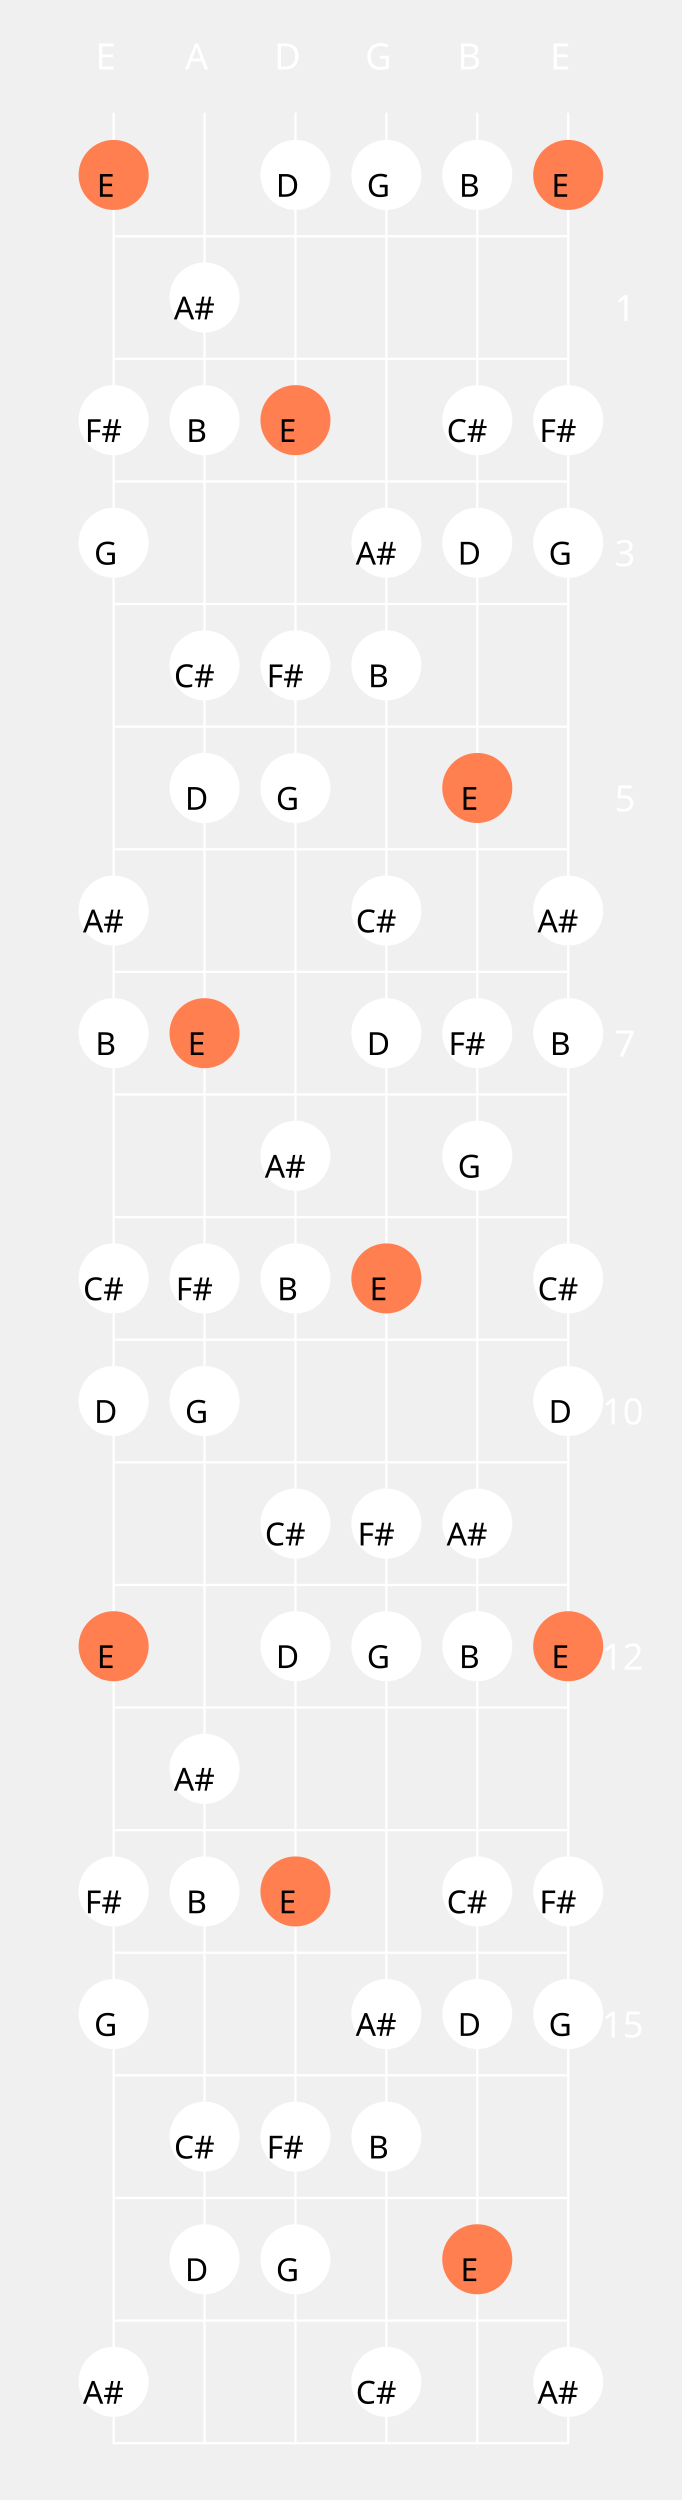
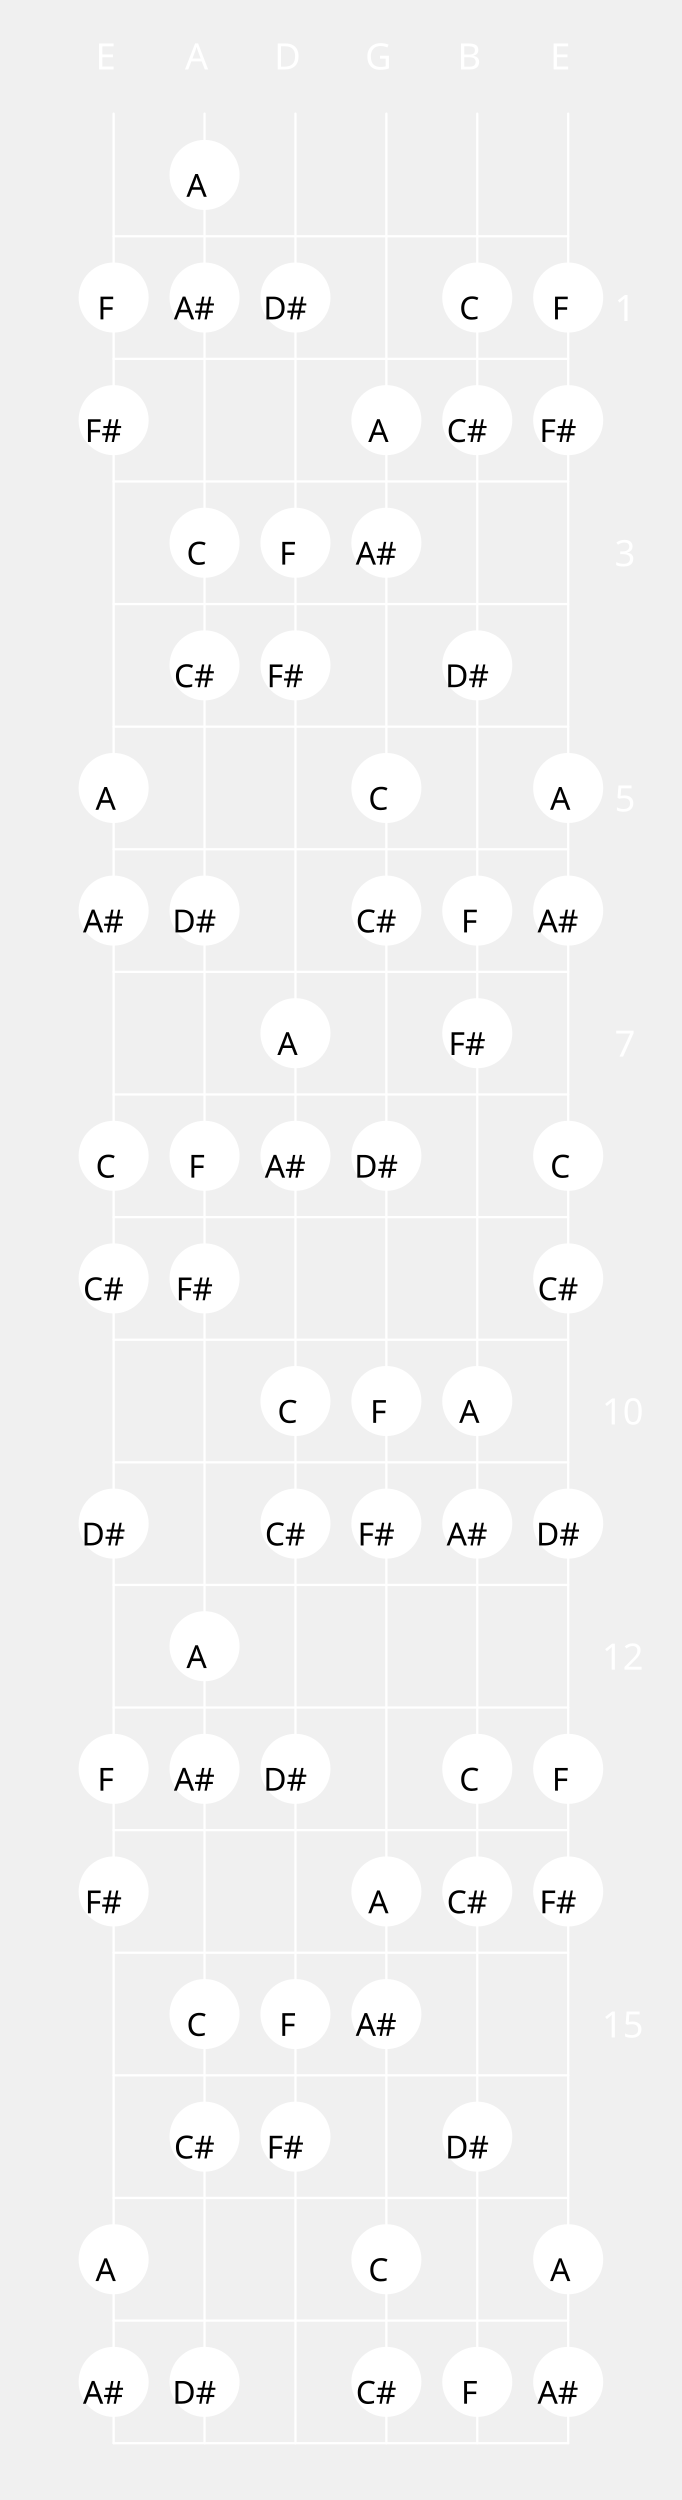
<svg xmlns="http://www.w3.org/2000/svg" class="chord-chart" font-size="16" height="1100" preserveAspectRatio="xMidYMid mee    t" style="background: #282c34;" viewBox="0 0 300 1100" width="300">
  <g class="grid" style="background: #282c34; stroke: white; stroke-linecap: round;">
    <path class="grid" d="M50,50 v1025,0 M90,50 v1025,0 M130,50 v1025,0 M170,50 v1025,0 M210,50 v1025,0 M250,50 v1025,0" />
    <path class="grid" d="M50,103.947 h200,0 M50,157.895 h200,0 M50,211.842 h200,0 M50,265.789 h200,0 M50,319.737 h200,0 M50,373.684 h200,0 M50,427.632 h200,0 M50,481.579 h200,0 M50,535.526 h200,0 M50,589.474 h200,0 M50,643.421 h200,0 M50,697.368 h200,0 M50,751.316 h200,0 M50,805.263 h200,0 M50,859.211 h200,0 M50,913.158 h200,0 M50,967.105 h200,0 M50,1021.053 h200,0 M50,1075 h200,0" />
  </g>
  <g class="text" style="font-family: Verdana; fill: white;" text-anchor="middle">
    <text class="header" dominant-baseline="middle" style="font-family: Verdana; fill: white;" x="275" y="135.671">
1
</text>
    <text class="header" dominant-baseline="middle" style="font-family: Verdana; fill: white;" x="275" y="243.566">
3
</text>
    <text class="header" dominant-baseline="middle" style="font-family: Verdana; fill: white;" x="275" y="351.461">
5
</text>
    <text class="header" dominant-baseline="middle" style="font-family: Verdana; fill: white;" x="275" y="459.355">
7
</text>
    <text class="header" dominant-baseline="middle" dx="-1" style="font-family: Verdana; fill: white;" x="275" y="621.197">
10
</text>
    <text class="header" dominant-baseline="middle" dx="-1" style="font-family: Verdana; fill: white;" x="275" y="729.092">
12
</text>
    <text class="header" dominant-baseline="middle" dx="-1" style="font-family: Verdana; fill: white;" x="275" y="890.934">
15
</text>
  </g>
-   <g class="circle_tonic" fill="coral">
-     <circle cx="50" cy="76.974" r="15.414" />
-     <circle cx="50" cy="724.342" r="15.414" />
-     <circle cx="90" cy="454.605" r="15.414" />
-     <circle cx="130" cy="184.868" r="15.414" />
-     <circle cx="130" cy="832.237" r="15.414" />
-     <circle cx="170" cy="562.5" r="15.414" />
-     <circle cx="210" cy="346.711" r="15.414" />
-     <circle cx="210" cy="994.079" r="15.414" />
-     <circle cx="250" cy="76.974" r="15.414" />
-     <circle cx="250" cy="724.342" r="15.414" />
-   </g>
+   <g class="circle_tonic" fill="coral" />
  <g class="circle_in_scale" fill="white">
+     <circle cx="50" cy="130.921" r="15.414" />
    <circle cx="50" cy="184.868" r="15.414" />
-     <circle cx="50" cy="238.816" r="15.414" />
+     <circle cx="50" cy="346.711" r="15.414" />
    <circle cx="50" cy="400.658" r="15.414" />
-     <circle cx="50" cy="454.605" r="15.414" />
+     <circle cx="50" cy="508.553" r="15.414" />
    <circle cx="50" cy="562.5" r="15.414" />
-     <circle cx="50" cy="616.447" r="15.414" />
+     <circle cx="50" cy="670.395" r="15.414" />
+     <circle cx="50" cy="778.289" r="15.414" />
    <circle cx="50" cy="832.237" r="15.414" />
-     <circle cx="50" cy="886.184" r="15.414" />
+     <circle cx="50" cy="994.079" r="15.414" />
    <circle cx="50" cy="1048.026" r="15.414" />
+     <circle cx="90" cy="76.974" r="15.414" />
    <circle cx="90" cy="130.921" r="15.414" />
-     <circle cx="90" cy="184.868" r="15.414" />
+     <circle cx="90" cy="238.816" r="15.414" />
    <circle cx="90" cy="292.763" r="15.414" />
-     <circle cx="90" cy="346.711" r="15.414" />
+     <circle cx="90" cy="400.658" r="15.414" />
+     <circle cx="90" cy="508.553" r="15.414" />
    <circle cx="90" cy="562.5" r="15.414" />
-     <circle cx="90" cy="616.447" r="15.414" />
+     <circle cx="90" cy="724.342" r="15.414" />
    <circle cx="90" cy="778.289" r="15.414" />
-     <circle cx="90" cy="832.237" r="15.414" />
+     <circle cx="90" cy="886.184" r="15.414" />
    <circle cx="90" cy="940.132" r="15.414" />
-     <circle cx="90" cy="994.079" r="15.414" />
-     <circle cx="130" cy="76.974" r="15.414" />
+     <circle cx="90" cy="1048.026" r="15.414" />
+     <circle cx="130" cy="130.921" r="15.414" />
+     <circle cx="130" cy="238.816" r="15.414" />
    <circle cx="130" cy="292.763" r="15.414" />
-     <circle cx="130" cy="346.711" r="15.414" />
+     <circle cx="130" cy="454.605" r="15.414" />
    <circle cx="130" cy="508.553" r="15.414" />
-     <circle cx="130" cy="562.5" r="15.414" />
+     <circle cx="130" cy="616.447" r="15.414" />
    <circle cx="130" cy="670.395" r="15.414" />
-     <circle cx="130" cy="724.342" r="15.414" />
+     <circle cx="130" cy="778.289" r="15.414" />
+     <circle cx="130" cy="886.184" r="15.414" />
    <circle cx="130" cy="940.132" r="15.414" />
-     <circle cx="130" cy="994.079" r="15.414" />
-     <circle cx="170" cy="76.974" r="15.414" />
+     <circle cx="170" cy="184.868" r="15.414" />
    <circle cx="170" cy="238.816" r="15.414" />
-     <circle cx="170" cy="292.763" r="15.414" />
+     <circle cx="170" cy="346.711" r="15.414" />
    <circle cx="170" cy="400.658" r="15.414" />
-     <circle cx="170" cy="454.605" r="15.414" />
+     <circle cx="170" cy="508.553" r="15.414" />
+     <circle cx="170" cy="616.447" r="15.414" />
    <circle cx="170" cy="670.395" r="15.414" />
-     <circle cx="170" cy="724.342" r="15.414" />
+     <circle cx="170" cy="832.237" r="15.414" />
    <circle cx="170" cy="886.184" r="15.414" />
-     <circle cx="170" cy="940.132" r="15.414" />
+     <circle cx="170" cy="994.079" r="15.414" />
    <circle cx="170" cy="1048.026" r="15.414" />
-     <circle cx="210" cy="76.974" r="15.414" />
+     <circle cx="210" cy="130.921" r="15.414" />
    <circle cx="210" cy="184.868" r="15.414" />
-     <circle cx="210" cy="238.816" r="15.414" />
+     <circle cx="210" cy="292.763" r="15.414" />
+     <circle cx="210" cy="400.658" r="15.414" />
    <circle cx="210" cy="454.605" r="15.414" />
-     <circle cx="210" cy="508.553" r="15.414" />
+     <circle cx="210" cy="616.447" r="15.414" />
    <circle cx="210" cy="670.395" r="15.414" />
-     <circle cx="210" cy="724.342" r="15.414" />
+     <circle cx="210" cy="778.289" r="15.414" />
    <circle cx="210" cy="832.237" r="15.414" />
-     <circle cx="210" cy="886.184" r="15.414" />
+     <circle cx="210" cy="940.132" r="15.414" />
+     <circle cx="210" cy="1048.026" r="15.414" />
+     <circle cx="250" cy="130.921" r="15.414" />
    <circle cx="250" cy="184.868" r="15.414" />
-     <circle cx="250" cy="238.816" r="15.414" />
+     <circle cx="250" cy="346.711" r="15.414" />
    <circle cx="250" cy="400.658" r="15.414" />
-     <circle cx="250" cy="454.605" r="15.414" />
+     <circle cx="250" cy="508.553" r="15.414" />
    <circle cx="250" cy="562.5" r="15.414" />
-     <circle cx="250" cy="616.447" r="15.414" />
+     <circle cx="250" cy="670.395" r="15.414" />
+     <circle cx="250" cy="778.289" r="15.414" />
    <circle cx="250" cy="832.237" r="15.414" />
-     <circle cx="250" cy="886.184" r="15.414" />
+     <circle cx="250" cy="994.079" r="15.414" />
    <circle cx="250" cy="1048.026" r="15.414" />
  </g>
  <g class="text_circle" fill="black" font-size="14" style="font-family: Verdana;" text-anchor="middle">
-     <text dominant-baseline="middle" style="font-family: Verdana; fill: black" x="46.5" y="81.724">
- E
+     <text dominant-baseline="middle" style="font-family: Verdana; fill: black" x="46.5" y="135.671">
+ F
</text>
    <text dominant-baseline="middle" dx="-1" style="font-family: Verdana; fill: black" x="46.5" y="189.618">
F#
</text>
-     <text dominant-baseline="middle" style="font-family: Verdana; fill: black" x="46.5" y="243.566">
- G
+     <text dominant-baseline="middle" style="font-family: Verdana; fill: black" x="46.5" y="351.461">
+ A
</text>
    <text dominant-baseline="middle" dx="-1" style="font-family: Verdana; fill: black" x="46.5" y="405.408">
A#
</text>
-     <text dominant-baseline="middle" style="font-family: Verdana; fill: black" x="46.5" y="459.355">
- B
+     <text dominant-baseline="middle" style="font-family: Verdana; fill: black" x="46.5" y="513.303">
+ C
</text>
    <text dominant-baseline="middle" dx="-1" style="font-family: Verdana; fill: black" x="46.5" y="567.25">
C#
</text>
-     <text dominant-baseline="middle" style="font-family: Verdana; fill: black" x="46.5" y="621.197">
- D
- </text>
-     <text dominant-baseline="middle" style="font-family: Verdana; fill: black" x="46.5" y="729.092">
- E
+     <text dominant-baseline="middle" dx="-1" style="font-family: Verdana; fill: black" x="46.5" y="675.145">
+ D#
+ </text>
+     <text dominant-baseline="middle" style="font-family: Verdana; fill: black" x="46.5" y="783.039">
+ F
</text>
    <text dominant-baseline="middle" dx="-1" style="font-family: Verdana; fill: black" x="46.5" y="836.987">
F#
</text>
-     <text dominant-baseline="middle" style="font-family: Verdana; fill: black" x="46.5" y="890.934">
- G
+     <text dominant-baseline="middle" style="font-family: Verdana; fill: black" x="46.5" y="998.829">
+ A
</text>
    <text dominant-baseline="middle" dx="-1" style="font-family: Verdana; fill: black" x="46.5" y="1052.776">
A#
</text>
+     <text dominant-baseline="middle" style="font-family: Verdana; fill: black" x="86.5" y="81.724">
+ A
+ </text>
    <text dominant-baseline="middle" dx="-1" style="font-family: Verdana; fill: black" x="86.5" y="135.671">
A#
</text>
-     <text dominant-baseline="middle" style="font-family: Verdana; fill: black" x="86.5" y="189.618">
- B
+     <text dominant-baseline="middle" style="font-family: Verdana; fill: black" x="86.5" y="243.566">
+ C
</text>
    <text dominant-baseline="middle" dx="-1" style="font-family: Verdana; fill: black" x="86.5" y="297.513">
C#
</text>
-     <text dominant-baseline="middle" style="font-family: Verdana; fill: black" x="86.5" y="351.461">
- D
- </text>
-     <text dominant-baseline="middle" style="font-family: Verdana; fill: black" x="86.5" y="459.355">
- E
+     <text dominant-baseline="middle" dx="-1" style="font-family: Verdana; fill: black" x="86.5" y="405.408">
+ D#
+ </text>
+     <text dominant-baseline="middle" style="font-family: Verdana; fill: black" x="86.5" y="513.303">
+ F
</text>
    <text dominant-baseline="middle" dx="-1" style="font-family: Verdana; fill: black" x="86.5" y="567.25">
F#
</text>
-     <text dominant-baseline="middle" style="font-family: Verdana; fill: black" x="86.5" y="621.197">
- G
+     <text dominant-baseline="middle" style="font-family: Verdana; fill: black" x="86.5" y="729.092">
+ A
</text>
    <text dominant-baseline="middle" dx="-1" style="font-family: Verdana; fill: black" x="86.5" y="783.039">
A#
</text>
-     <text dominant-baseline="middle" style="font-family: Verdana; fill: black" x="86.5" y="836.987">
- B
+     <text dominant-baseline="middle" style="font-family: Verdana; fill: black" x="86.5" y="890.934">
+ C
</text>
    <text dominant-baseline="middle" dx="-1" style="font-family: Verdana; fill: black" x="86.5" y="944.882">
C#
</text>
-     <text dominant-baseline="middle" style="font-family: Verdana; fill: black" x="86.5" y="998.829">
- D
- </text>
-     <text dominant-baseline="middle" style="font-family: Verdana; fill: black" x="126.5" y="81.724">
- D
- </text>
-     <text dominant-baseline="middle" style="font-family: Verdana; fill: black" x="126.5" y="189.618">
- E
+     <text dominant-baseline="middle" dx="-1" style="font-family: Verdana; fill: black" x="86.5" y="1052.776">
+ D#
+ </text>
+     <text dominant-baseline="middle" dx="-1" style="font-family: Verdana; fill: black" x="126.5" y="135.671">
+ D#
+ </text>
+     <text dominant-baseline="middle" style="font-family: Verdana; fill: black" x="126.5" y="243.566">
+ F
</text>
    <text dominant-baseline="middle" dx="-1" style="font-family: Verdana; fill: black" x="126.5" y="297.513">
F#
</text>
-     <text dominant-baseline="middle" style="font-family: Verdana; fill: black" x="126.5" y="351.461">
- G
+     <text dominant-baseline="middle" style="font-family: Verdana; fill: black" x="126.5" y="459.355">
+ A
</text>
    <text dominant-baseline="middle" dx="-1" style="font-family: Verdana; fill: black" x="126.5" y="513.303">
A#
</text>
-     <text dominant-baseline="middle" style="font-family: Verdana; fill: black" x="126.5" y="567.25">
- B
+     <text dominant-baseline="middle" style="font-family: Verdana; fill: black" x="126.5" y="621.197">
+ C
</text>
    <text dominant-baseline="middle" dx="-1" style="font-family: Verdana; fill: black" x="126.5" y="675.145">
C#
</text>
-     <text dominant-baseline="middle" style="font-family: Verdana; fill: black" x="126.5" y="729.092">
- D
- </text>
-     <text dominant-baseline="middle" style="font-family: Verdana; fill: black" x="126.5" y="836.987">
- E
+     <text dominant-baseline="middle" dx="-1" style="font-family: Verdana; fill: black" x="126.5" y="783.039">
+ D#
+ </text>
+     <text dominant-baseline="middle" style="font-family: Verdana; fill: black" x="126.5" y="890.934">
+ F
</text>
    <text dominant-baseline="middle" dx="-1" style="font-family: Verdana; fill: black" x="126.5" y="944.882">
F#
</text>
-     <text dominant-baseline="middle" style="font-family: Verdana; fill: black" x="126.5" y="998.829">
- G
- </text>
-     <text dominant-baseline="middle" style="font-family: Verdana; fill: black" x="166.5" y="81.724">
- G
+     <text dominant-baseline="middle" style="font-family: Verdana; fill: black" x="166.5" y="189.618">
+ A
</text>
    <text dominant-baseline="middle" dx="-1" style="font-family: Verdana; fill: black" x="166.5" y="243.566">
A#
</text>
-     <text dominant-baseline="middle" style="font-family: Verdana; fill: black" x="166.5" y="297.513">
- B
+     <text dominant-baseline="middle" style="font-family: Verdana; fill: black" x="166.5" y="351.461">
+ C
</text>
    <text dominant-baseline="middle" dx="-1" style="font-family: Verdana; fill: black" x="166.5" y="405.408">
C#
</text>
-     <text dominant-baseline="middle" style="font-family: Verdana; fill: black" x="166.5" y="459.355">
- D
- </text>
-     <text dominant-baseline="middle" style="font-family: Verdana; fill: black" x="166.5" y="567.25">
- E
+     <text dominant-baseline="middle" dx="-1" style="font-family: Verdana; fill: black" x="166.5" y="513.303">
+ D#
+ </text>
+     <text dominant-baseline="middle" style="font-family: Verdana; fill: black" x="166.5" y="621.197">
+ F
</text>
    <text dominant-baseline="middle" dx="-1" style="font-family: Verdana; fill: black" x="166.5" y="675.145">
F#
</text>
-     <text dominant-baseline="middle" style="font-family: Verdana; fill: black" x="166.5" y="729.092">
- G
+     <text dominant-baseline="middle" style="font-family: Verdana; fill: black" x="166.5" y="836.987">
+ A
</text>
    <text dominant-baseline="middle" dx="-1" style="font-family: Verdana; fill: black" x="166.5" y="890.934">
A#
</text>
-     <text dominant-baseline="middle" style="font-family: Verdana; fill: black" x="166.5" y="944.882">
- B
+     <text dominant-baseline="middle" style="font-family: Verdana; fill: black" x="166.5" y="998.829">
+ C
</text>
    <text dominant-baseline="middle" dx="-1" style="font-family: Verdana; fill: black" x="166.5" y="1052.776">
C#
</text>
-     <text dominant-baseline="middle" style="font-family: Verdana; fill: black" x="206.5" y="81.724">
- B
+     <text dominant-baseline="middle" style="font-family: Verdana; fill: black" x="206.5" y="135.671">
+ C
</text>
    <text dominant-baseline="middle" dx="-1" style="font-family: Verdana; fill: black" x="206.5" y="189.618">
C#
</text>
-     <text dominant-baseline="middle" style="font-family: Verdana; fill: black" x="206.5" y="243.566">
- D
- </text>
-     <text dominant-baseline="middle" style="font-family: Verdana; fill: black" x="206.5" y="351.461">
- E
+     <text dominant-baseline="middle" dx="-1" style="font-family: Verdana; fill: black" x="206.5" y="297.513">
+ D#
+ </text>
+     <text dominant-baseline="middle" style="font-family: Verdana; fill: black" x="206.5" y="405.408">
+ F
</text>
    <text dominant-baseline="middle" dx="-1" style="font-family: Verdana; fill: black" x="206.5" y="459.355">
F#
</text>
-     <text dominant-baseline="middle" style="font-family: Verdana; fill: black" x="206.5" y="513.303">
- G
+     <text dominant-baseline="middle" style="font-family: Verdana; fill: black" x="206.5" y="621.197">
+ A
</text>
    <text dominant-baseline="middle" dx="-1" style="font-family: Verdana; fill: black" x="206.5" y="675.145">
A#
</text>
-     <text dominant-baseline="middle" style="font-family: Verdana; fill: black" x="206.5" y="729.092">
- B
+     <text dominant-baseline="middle" style="font-family: Verdana; fill: black" x="206.5" y="783.039">
+ C
</text>
    <text dominant-baseline="middle" dx="-1" style="font-family: Verdana; fill: black" x="206.5" y="836.987">
C#
</text>
-     <text dominant-baseline="middle" style="font-family: Verdana; fill: black" x="206.5" y="890.934">
- D
- </text>
-     <text dominant-baseline="middle" style="font-family: Verdana; fill: black" x="206.5" y="998.829">
- E
- </text>
-     <text dominant-baseline="middle" style="font-family: Verdana; fill: black" x="246.5" y="81.724">
- E
+     <text dominant-baseline="middle" dx="-1" style="font-family: Verdana; fill: black" x="206.5" y="944.882">
+ D#
+ </text>
+     <text dominant-baseline="middle" style="font-family: Verdana; fill: black" x="206.5" y="1052.776">
+ F
+ </text>
+     <text dominant-baseline="middle" style="font-family: Verdana; fill: black" x="246.5" y="135.671">
+ F
</text>
    <text dominant-baseline="middle" dx="-1" style="font-family: Verdana; fill: black" x="246.5" y="189.618">
F#
</text>
-     <text dominant-baseline="middle" style="font-family: Verdana; fill: black" x="246.5" y="243.566">
- G
+     <text dominant-baseline="middle" style="font-family: Verdana; fill: black" x="246.5" y="351.461">
+ A
</text>
    <text dominant-baseline="middle" dx="-1" style="font-family: Verdana; fill: black" x="246.5" y="405.408">
A#
</text>
-     <text dominant-baseline="middle" style="font-family: Verdana; fill: black" x="246.5" y="459.355">
- B
+     <text dominant-baseline="middle" style="font-family: Verdana; fill: black" x="246.5" y="513.303">
+ C
</text>
    <text dominant-baseline="middle" dx="-1" style="font-family: Verdana; fill: black" x="246.5" y="567.25">
C#
</text>
-     <text dominant-baseline="middle" style="font-family: Verdana; fill: black" x="246.5" y="621.197">
- D
- </text>
-     <text dominant-baseline="middle" style="font-family: Verdana; fill: black" x="246.5" y="729.092">
- E
+     <text dominant-baseline="middle" dx="-1" style="font-family: Verdana; fill: black" x="246.5" y="675.145">
+ D#
+ </text>
+     <text dominant-baseline="middle" style="font-family: Verdana; fill: black" x="246.5" y="783.039">
+ F
</text>
    <text dominant-baseline="middle" dx="-1" style="font-family: Verdana; fill: black" x="246.5" y="836.987">
F#
</text>
-     <text dominant-baseline="middle" style="font-family: Verdana; fill: black" x="246.5" y="890.934">
- G
+     <text dominant-baseline="middle" style="font-family: Verdana; fill: black" x="246.5" y="998.829">
+ A
</text>
    <text dominant-baseline="middle" dx="-1" style="font-family: Verdana; fill: black" x="246.5" y="1052.776">
A#
</text>
  </g>
  <g class="text_circle" style="font-family: Verdana; fill: white;" text-anchor="middle">
    <text dominant-baseline="middle" style="font-family: Verdana; fill: white;" x="46.5" y="25">
E
</text>
    <text dominant-baseline="middle" style="font-family: Verdana; fill: white;" x="86.5" y="25">
A
</text>
    <text dominant-baseline="middle" style="font-family: Verdana; fill: white;" x="126.5" y="25">
D
</text>
    <text dominant-baseline="middle" style="font-family: Verdana; fill: white;" x="166.5" y="25">
G
</text>
    <text dominant-baseline="middle" style="font-family: Verdana; fill: white;" x="206.5" y="25">
B
</text>
    <text dominant-baseline="middle" style="font-family: Verdana; fill: white;" x="246.5" y="25">
E
</text>
  </g>
</svg>
